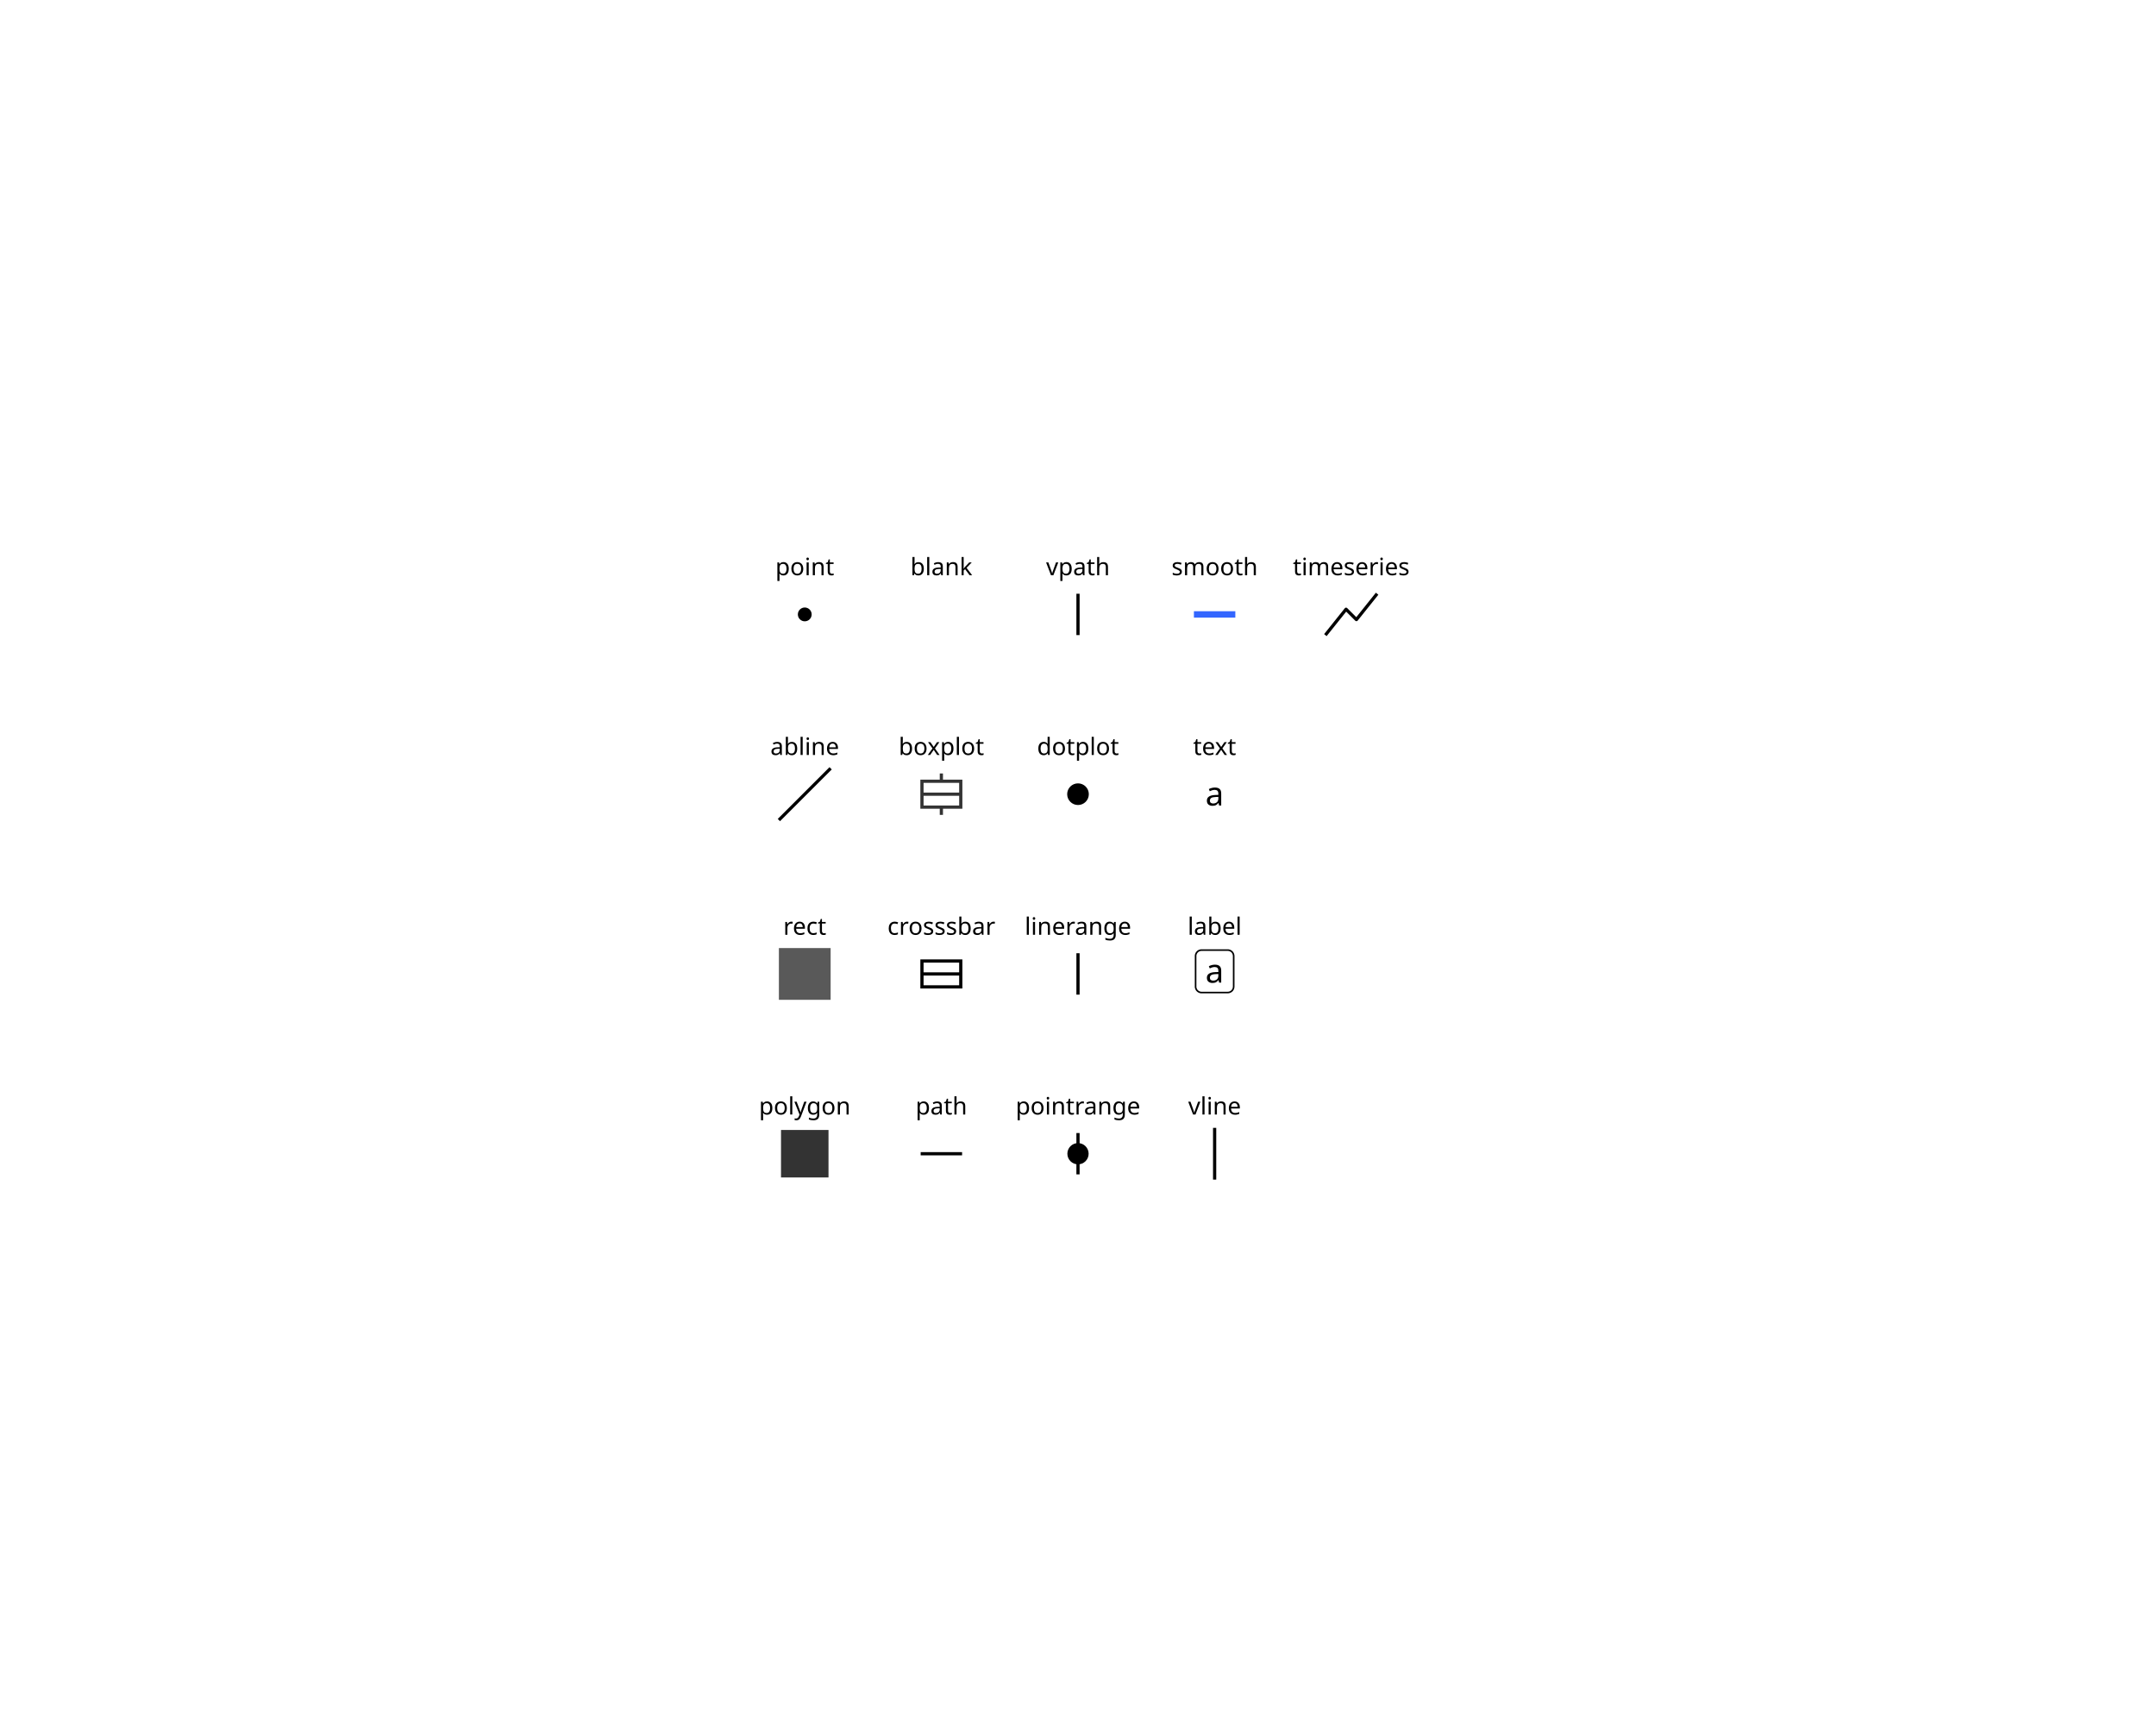
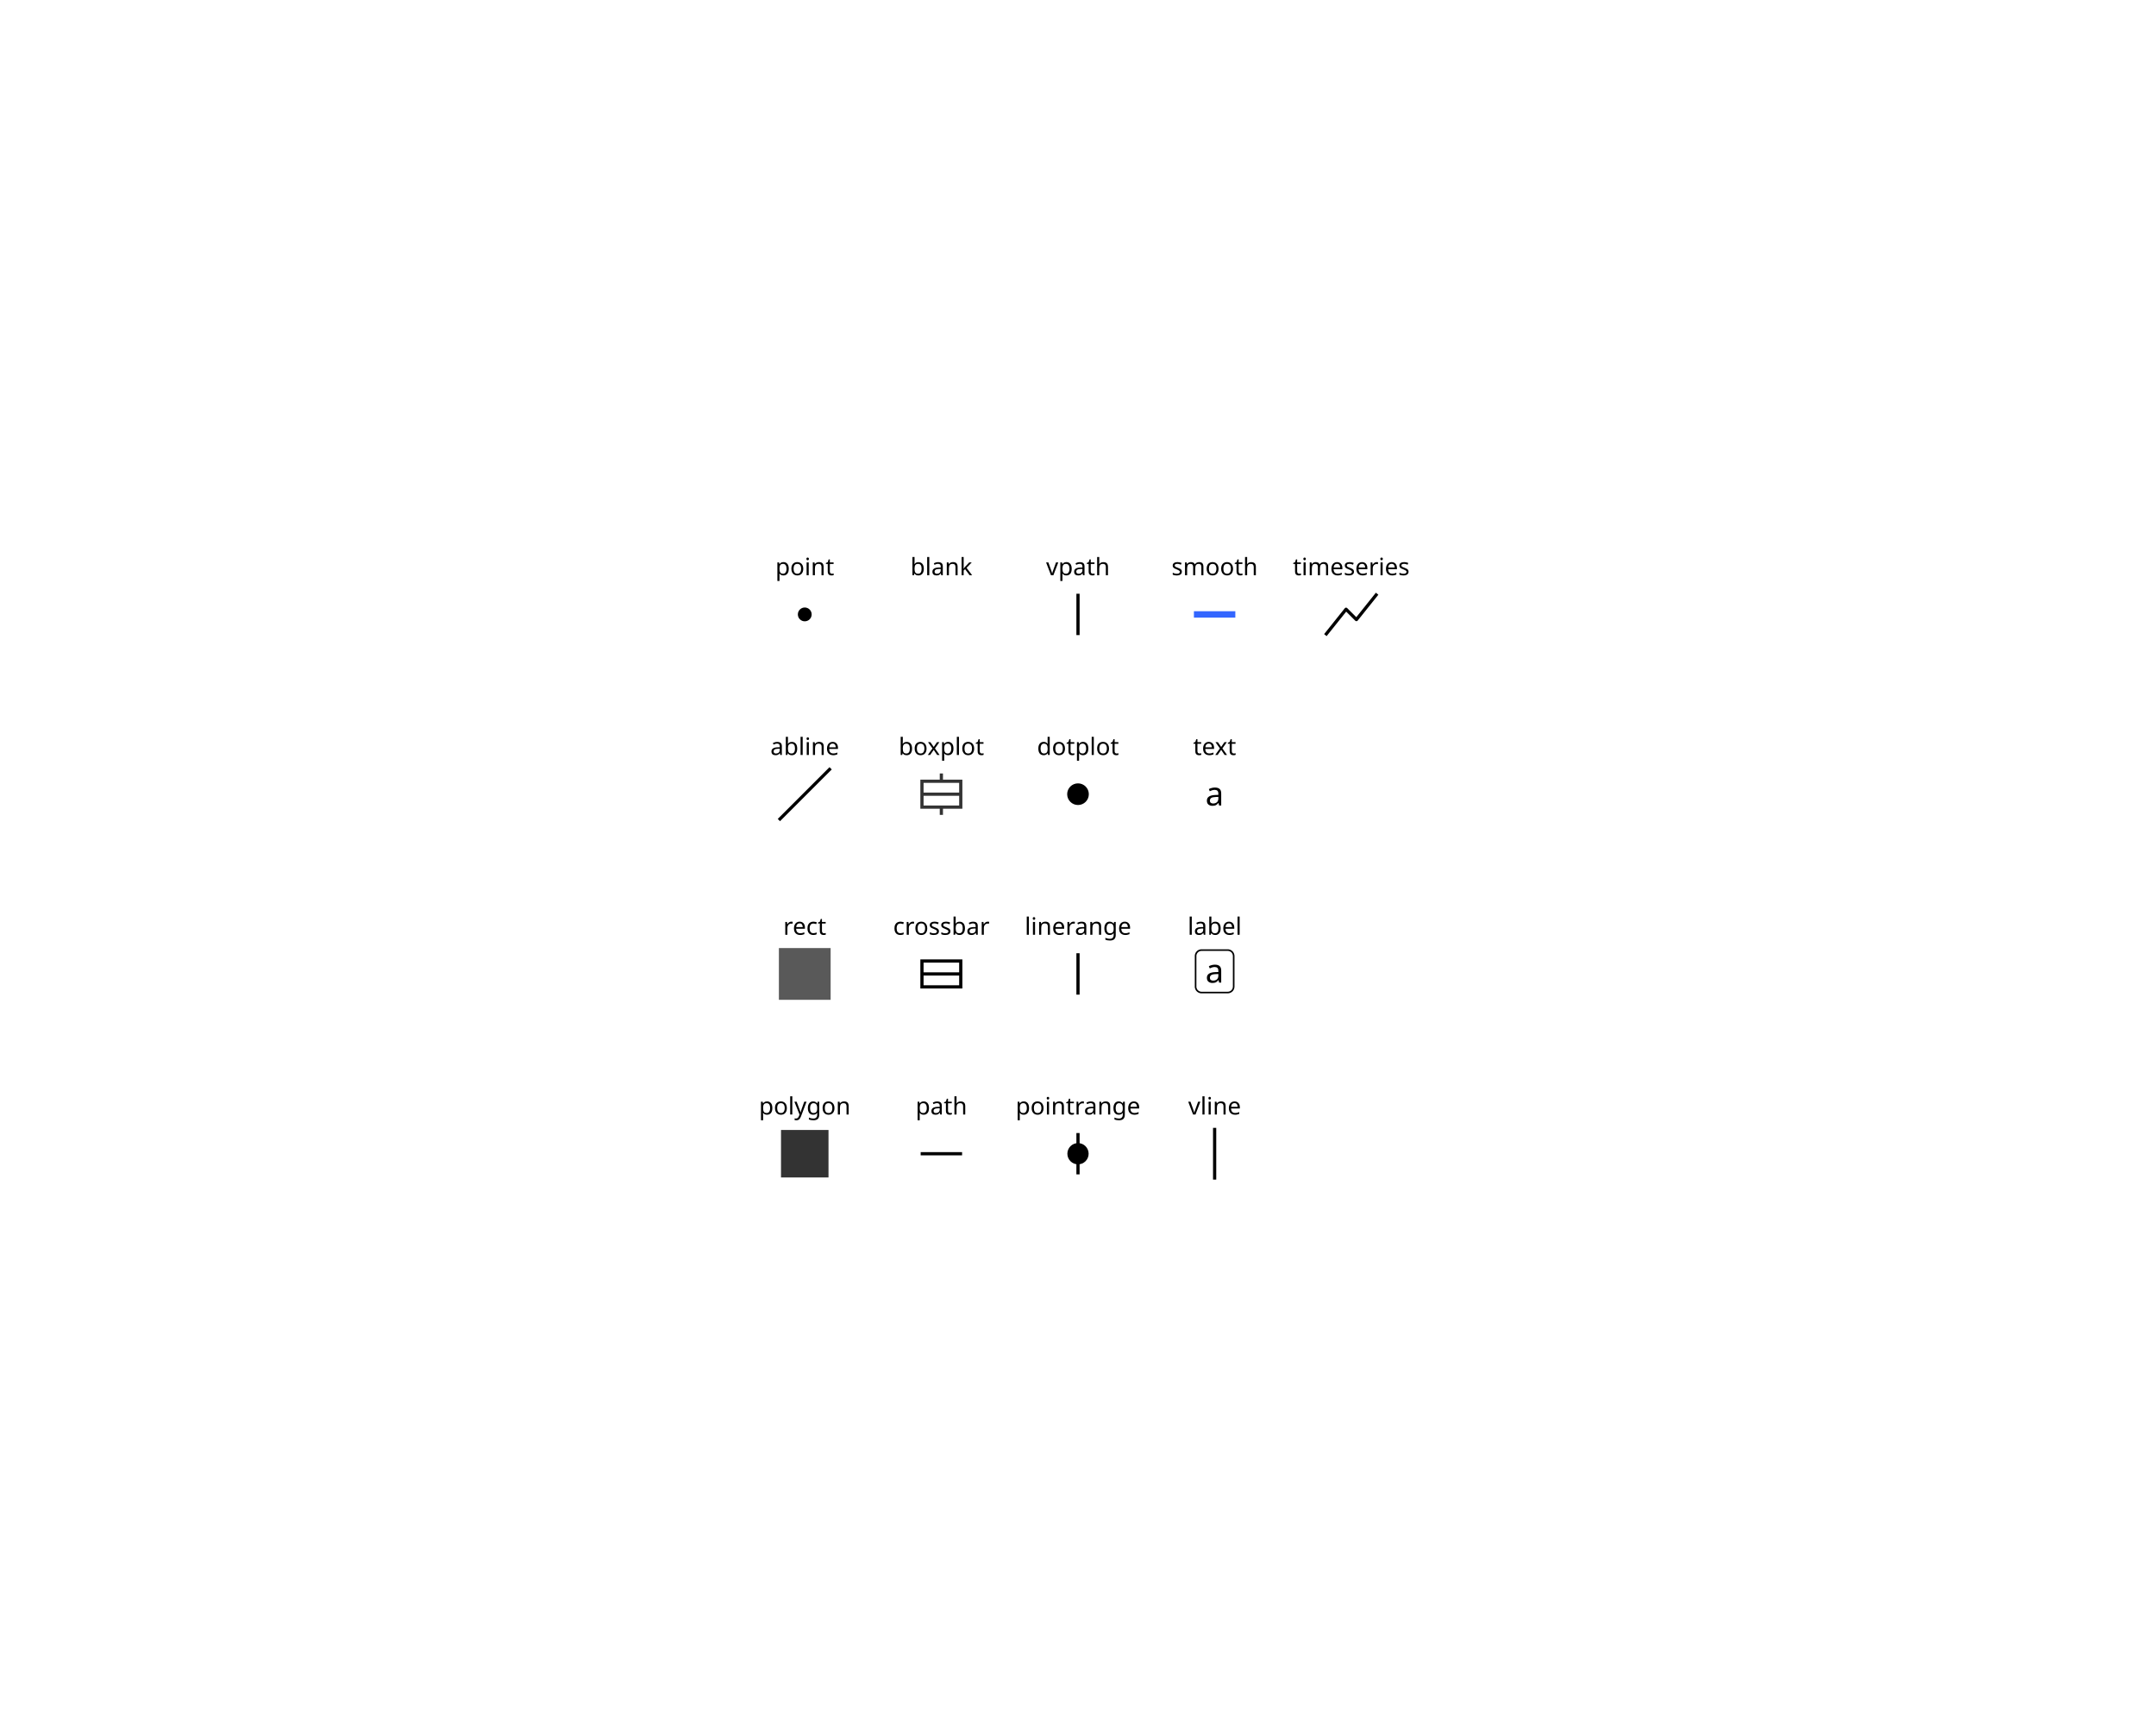
<svg xmlns="http://www.w3.org/2000/svg" class="svglite" data-engine-version="2.0" width="720.00pt" height="576.00pt" viewBox="0 0 720.00 576.00">
  <defs>
    <style type="text/css">
    .svglite line, .svglite polyline, .svglite polygon, .svglite path, .svglite rect, .svglite circle {
      fill: none;
      stroke: #000000;
      stroke-linecap: round;
      stroke-linejoin: round;
      stroke-miterlimit: 10.00;
    }
  </style>
  </defs>
  <rect width="100%" height="100%" style="stroke: none; fill: #FFFFFF;" />
  <defs>
    <clipPath id="cpMC4wMHw3MjAuMDB8MC4wMHw1NzYuMDA=">
      <rect x="0.00" y="0.00" width="720.00" height="576.00" />
    </clipPath>
  </defs>
  <g clip-path="url(#cpMC4wMHw3MjAuMDB8MC4wMHw1NzYuMDA=)">
    <text x="268.75" y="192.07" text-anchor="middle" style="font-size: 8.00px; font-family: sans;" textLength="17.35px" lengthAdjust="spacingAndGlyphs">point</text>
    <circle cx="268.75" cy="205.16" r="1.95" style="stroke-width: 0.71; fill: #000000;" />
    <text x="268.75" y="252.10" text-anchor="middle" style="font-size: 8.00px; font-family: sans;" textLength="21.35px" lengthAdjust="spacingAndGlyphs">abline</text>
    <line x1="260.11" y1="273.83" x2="277.39" y2="256.55" style="stroke-width: 1.07; stroke-linecap: butt;" />
    <text x="268.75" y="312.13" text-anchor="middle" style="font-size: 8.00px; font-family: sans;" textLength="13.34px" lengthAdjust="spacingAndGlyphs">rect</text>
    <rect x="260.11" y="316.57" width="17.28" height="17.28" style="stroke-width: 0.75; stroke: none; fill: #595959;" />
    <text x="268.75" y="372.15" text-anchor="middle" style="font-size: 8.00px; font-family: sans;" textLength="28.03px" lengthAdjust="spacingAndGlyphs">polygon</text>
    <rect x="260.82" y="377.31" width="15.86" height="15.86" style="stroke-width: 1.07; stroke: none; stroke-linecap: butt; stroke-linejoin: miter; fill: #333333;" />
    <text x="314.37" y="192.07" text-anchor="middle" style="font-size: 8.00px; font-family: sans;" textLength="19.13px" lengthAdjust="spacingAndGlyphs">blank</text>
    <text x="314.37" y="252.10" text-anchor="middle" style="font-size: 8.00px; font-family: sans;" textLength="25.80px" lengthAdjust="spacingAndGlyphs">boxplot</text>
    <polyline points="314.37,272.10 314.37,269.51 " style="stroke-width: 1.07; stroke: #333333; stroke-linecap: butt; stroke-linejoin: miter;" />
    <polyline points="314.37,260.87 314.37,258.27 " style="stroke-width: 1.07; stroke: #333333; stroke-linecap: butt; stroke-linejoin: miter;" />
    <rect x="307.89" y="260.87" width="12.96" height="8.64" style="stroke-width: 1.07; stroke: #333333; stroke-linecap: butt; stroke-linejoin: miter; fill: #FFFFFF;" />
    <polyline points="307.89,265.19 320.85,265.19 " style="stroke-width: 1.07; stroke: #333333; stroke-linecap: butt; stroke-linejoin: miter;" />
    <polyline points="314.37,272.10 314.37,272.10 " style="stroke-width: 1.07; stroke: #333333; stroke-linecap: butt; stroke-linejoin: miter;" />
    <polyline points="314.37,258.27 314.37,258.27 " style="stroke-width: 1.07; stroke: #333333; stroke-linecap: butt; stroke-linejoin: miter;" />
-     <text x="314.37" y="312.13" text-anchor="middle" style="font-size: 8.00px; font-family: sans;" textLength="34.69px" lengthAdjust="spacingAndGlyphs">crosssbar</text>
+     <text x="314.37" y="312.13" text-anchor="middle" style="font-size: 8.00px; font-family: sans;" textLength="30.69px" lengthAdjust="spacingAndGlyphs">crossbar</text>
    <rect x="307.89" y="320.89" width="12.96" height="8.64" style="stroke-width: 1.07; stroke-linecap: butt; stroke-linejoin: miter;" />
    <polyline points="307.89,325.21 320.85,325.21 " style="stroke-width: 1.07; stroke-linecap: butt; stroke-linejoin: miter;" />
    <text x="314.37" y="372.15" text-anchor="middle" style="font-size: 8.00px; font-family: sans;" textLength="15.57px" lengthAdjust="spacingAndGlyphs">path</text>
    <line x1="307.46" y1="385.24" x2="321.29" y2="385.24" style="stroke-width: 1.07; stroke-linecap: butt;" />
    <text x="360.00" y="192.07" text-anchor="middle" style="font-size: 8.00px; font-family: sans;" textLength="19.57px" lengthAdjust="spacingAndGlyphs">vpath</text>
    <line x1="360.00" y1="212.07" x2="360.00" y2="198.25" style="stroke-width: 1.07; stroke-linecap: butt;" />
    <text x="360.00" y="252.10" text-anchor="middle" style="font-size: 8.00px; font-family: sans;" textLength="24.02px" lengthAdjust="spacingAndGlyphs">dotplot</text>
    <circle cx="360.00" cy="265.19" r="3.24" style="stroke-width: 0.75; stroke-linecap: butt; fill: #000000;" />
    <text x="360.00" y="312.13" text-anchor="middle" style="font-size: 8.00px; font-family: sans;" textLength="32.91px" lengthAdjust="spacingAndGlyphs">linerange</text>
    <line x1="360.00" y1="332.13" x2="360.00" y2="318.30" style="stroke-width: 1.07; stroke-linecap: butt;" />
    <text x="360.00" y="372.15" text-anchor="middle" style="font-size: 8.00px; font-family: sans;" textLength="37.81px" lengthAdjust="spacingAndGlyphs">pointrange</text>
    <line x1="360.00" y1="392.15" x2="360.00" y2="378.33" style="stroke-width: 1.07; stroke-linecap: butt;" />
    <circle cx="360.00" cy="385.24" r="2.84" style="stroke-width: 1.42; fill: #000000;" />
    <text x="405.63" y="192.07" text-anchor="middle" style="font-size: 8.00px; font-family: sans;" textLength="26.24px" lengthAdjust="spacingAndGlyphs">smooth</text>
    <line x1="398.71" y1="205.16" x2="412.54" y2="205.16" style="stroke-width: 2.13; stroke: #3366FF; stroke-linecap: butt;" />
    <text x="405.63" y="252.10" text-anchor="middle" style="font-size: 8.00px; font-family: sans;" textLength="12.90px" lengthAdjust="spacingAndGlyphs">text</text>
    <text x="405.63" y="268.97" text-anchor="middle" style="font-size: 11.00px; font-family: sans;" textLength="6.12px" lengthAdjust="spacingAndGlyphs">a</text>
    <text x="405.63" y="312.13" text-anchor="middle" style="font-size: 8.00px; font-family: sans;" textLength="16.90px" lengthAdjust="spacingAndGlyphs">label</text>
    <polygon points="401.25,331.42 410.01,331.42 409.93,331.42 410.24,331.40 410.56,331.34 410.85,331.23 411.13,331.07 411.38,330.87 411.59,330.63 411.76,330.36 411.88,330.07 411.96,329.76 411.99,329.44 411.99,329.44 411.99,319.23 411.99,319.23 411.96,318.91 411.88,318.60 411.76,318.31 411.59,318.04 411.38,317.80 411.13,317.60 410.85,317.44 410.56,317.33 410.24,317.26 410.01,317.25 401.25,317.25 401.49,317.26 401.17,317.25 400.85,317.29 400.55,317.38 400.26,317.51 400.00,317.69 399.77,317.92 399.57,318.17 399.43,318.45 399.32,318.75 399.27,319.07 399.27,319.23 399.27,329.44 399.27,329.28 399.27,329.60 399.32,329.91 399.43,330.21 399.57,330.50 399.77,330.75 400.00,330.97 400.26,331.15 400.55,331.29 400.85,331.38 401.17,331.42 " style="stroke-width: 0.53; fill: #FFFFFF;" />
    <text x="405.63" y="328.12" text-anchor="middle" style="font-size: 11.00px; font-family: sans;" textLength="6.12px" lengthAdjust="spacingAndGlyphs">a</text>
    <text x="405.63" y="372.15" text-anchor="middle" style="font-size: 8.00px; font-family: sans;" textLength="16.45px" lengthAdjust="spacingAndGlyphs">vline</text>
    <line x1="405.63" y1="393.88" x2="405.63" y2="376.60" style="stroke-width: 1.07; stroke-linecap: butt;" />
    <text x="451.25" y="192.07" text-anchor="middle" style="font-size: 8.00px; font-family: sans;" textLength="36.46px" lengthAdjust="spacingAndGlyphs">timeseries</text>
    <polyline points="442.61,212.07 449.52,203.43 452.98,206.89 459.89,198.25 " style="stroke-width: 1.07; stroke-linecap: butt;" />
  </g>
</svg>
